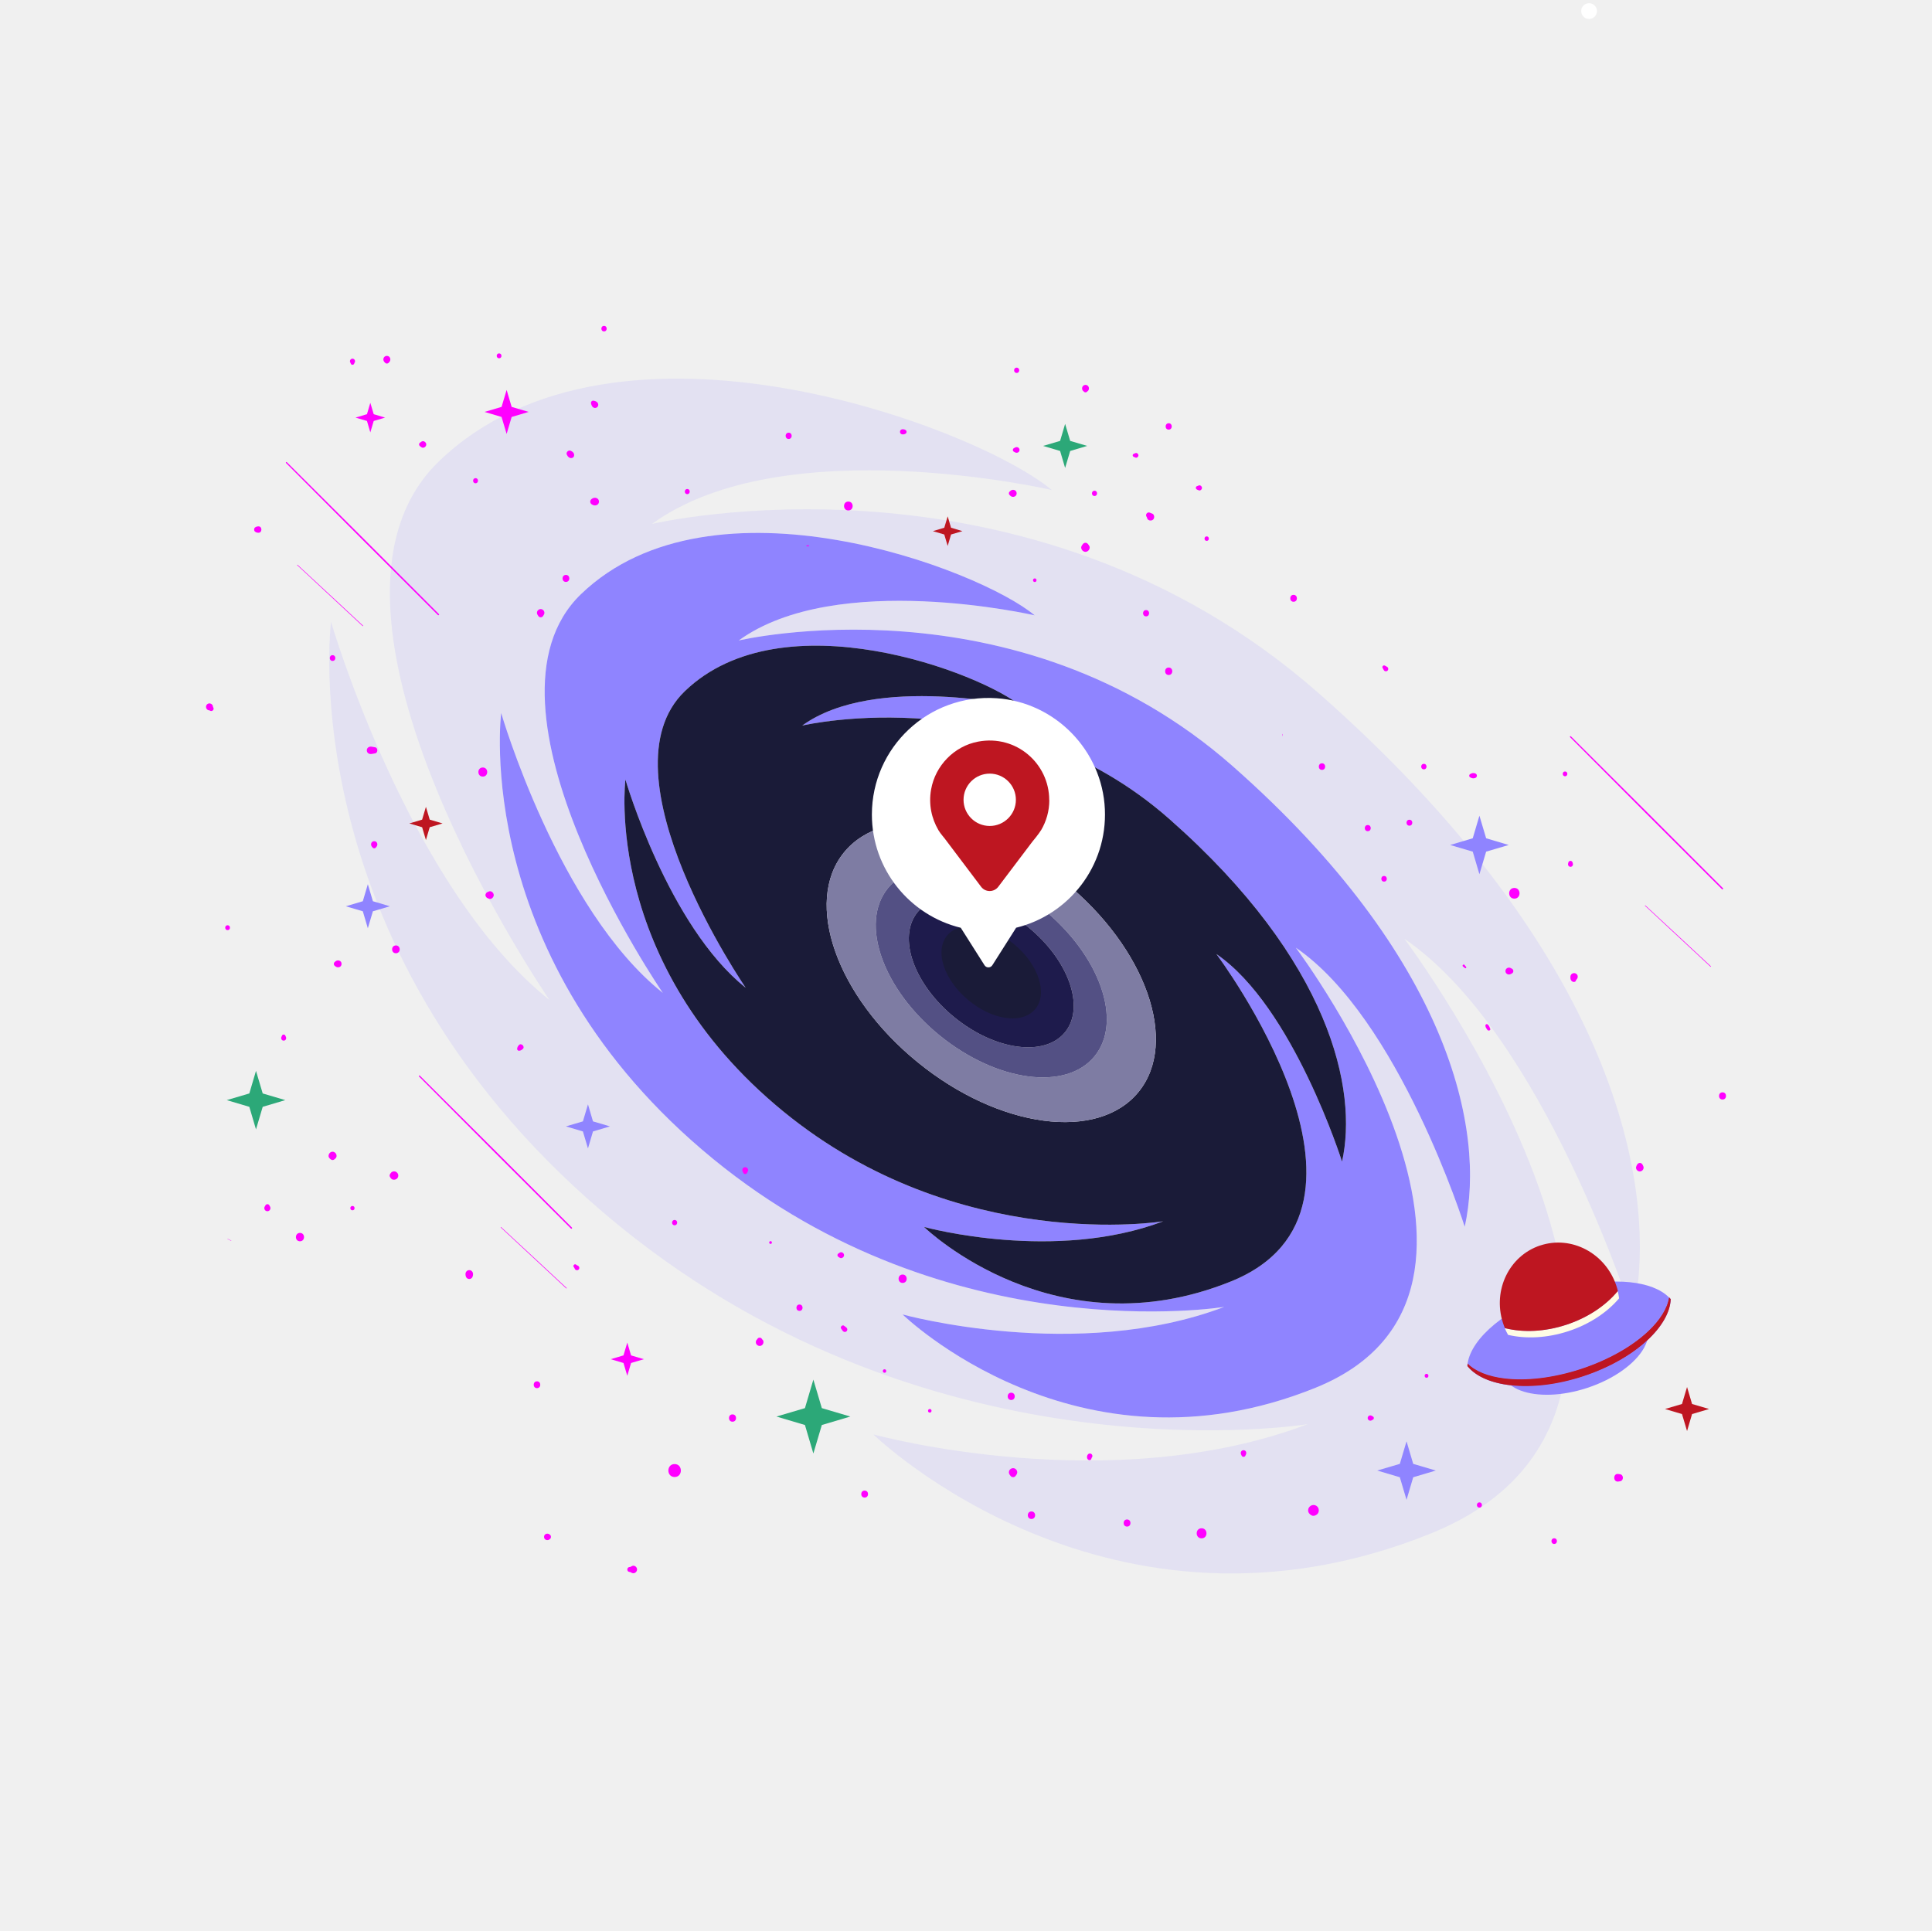
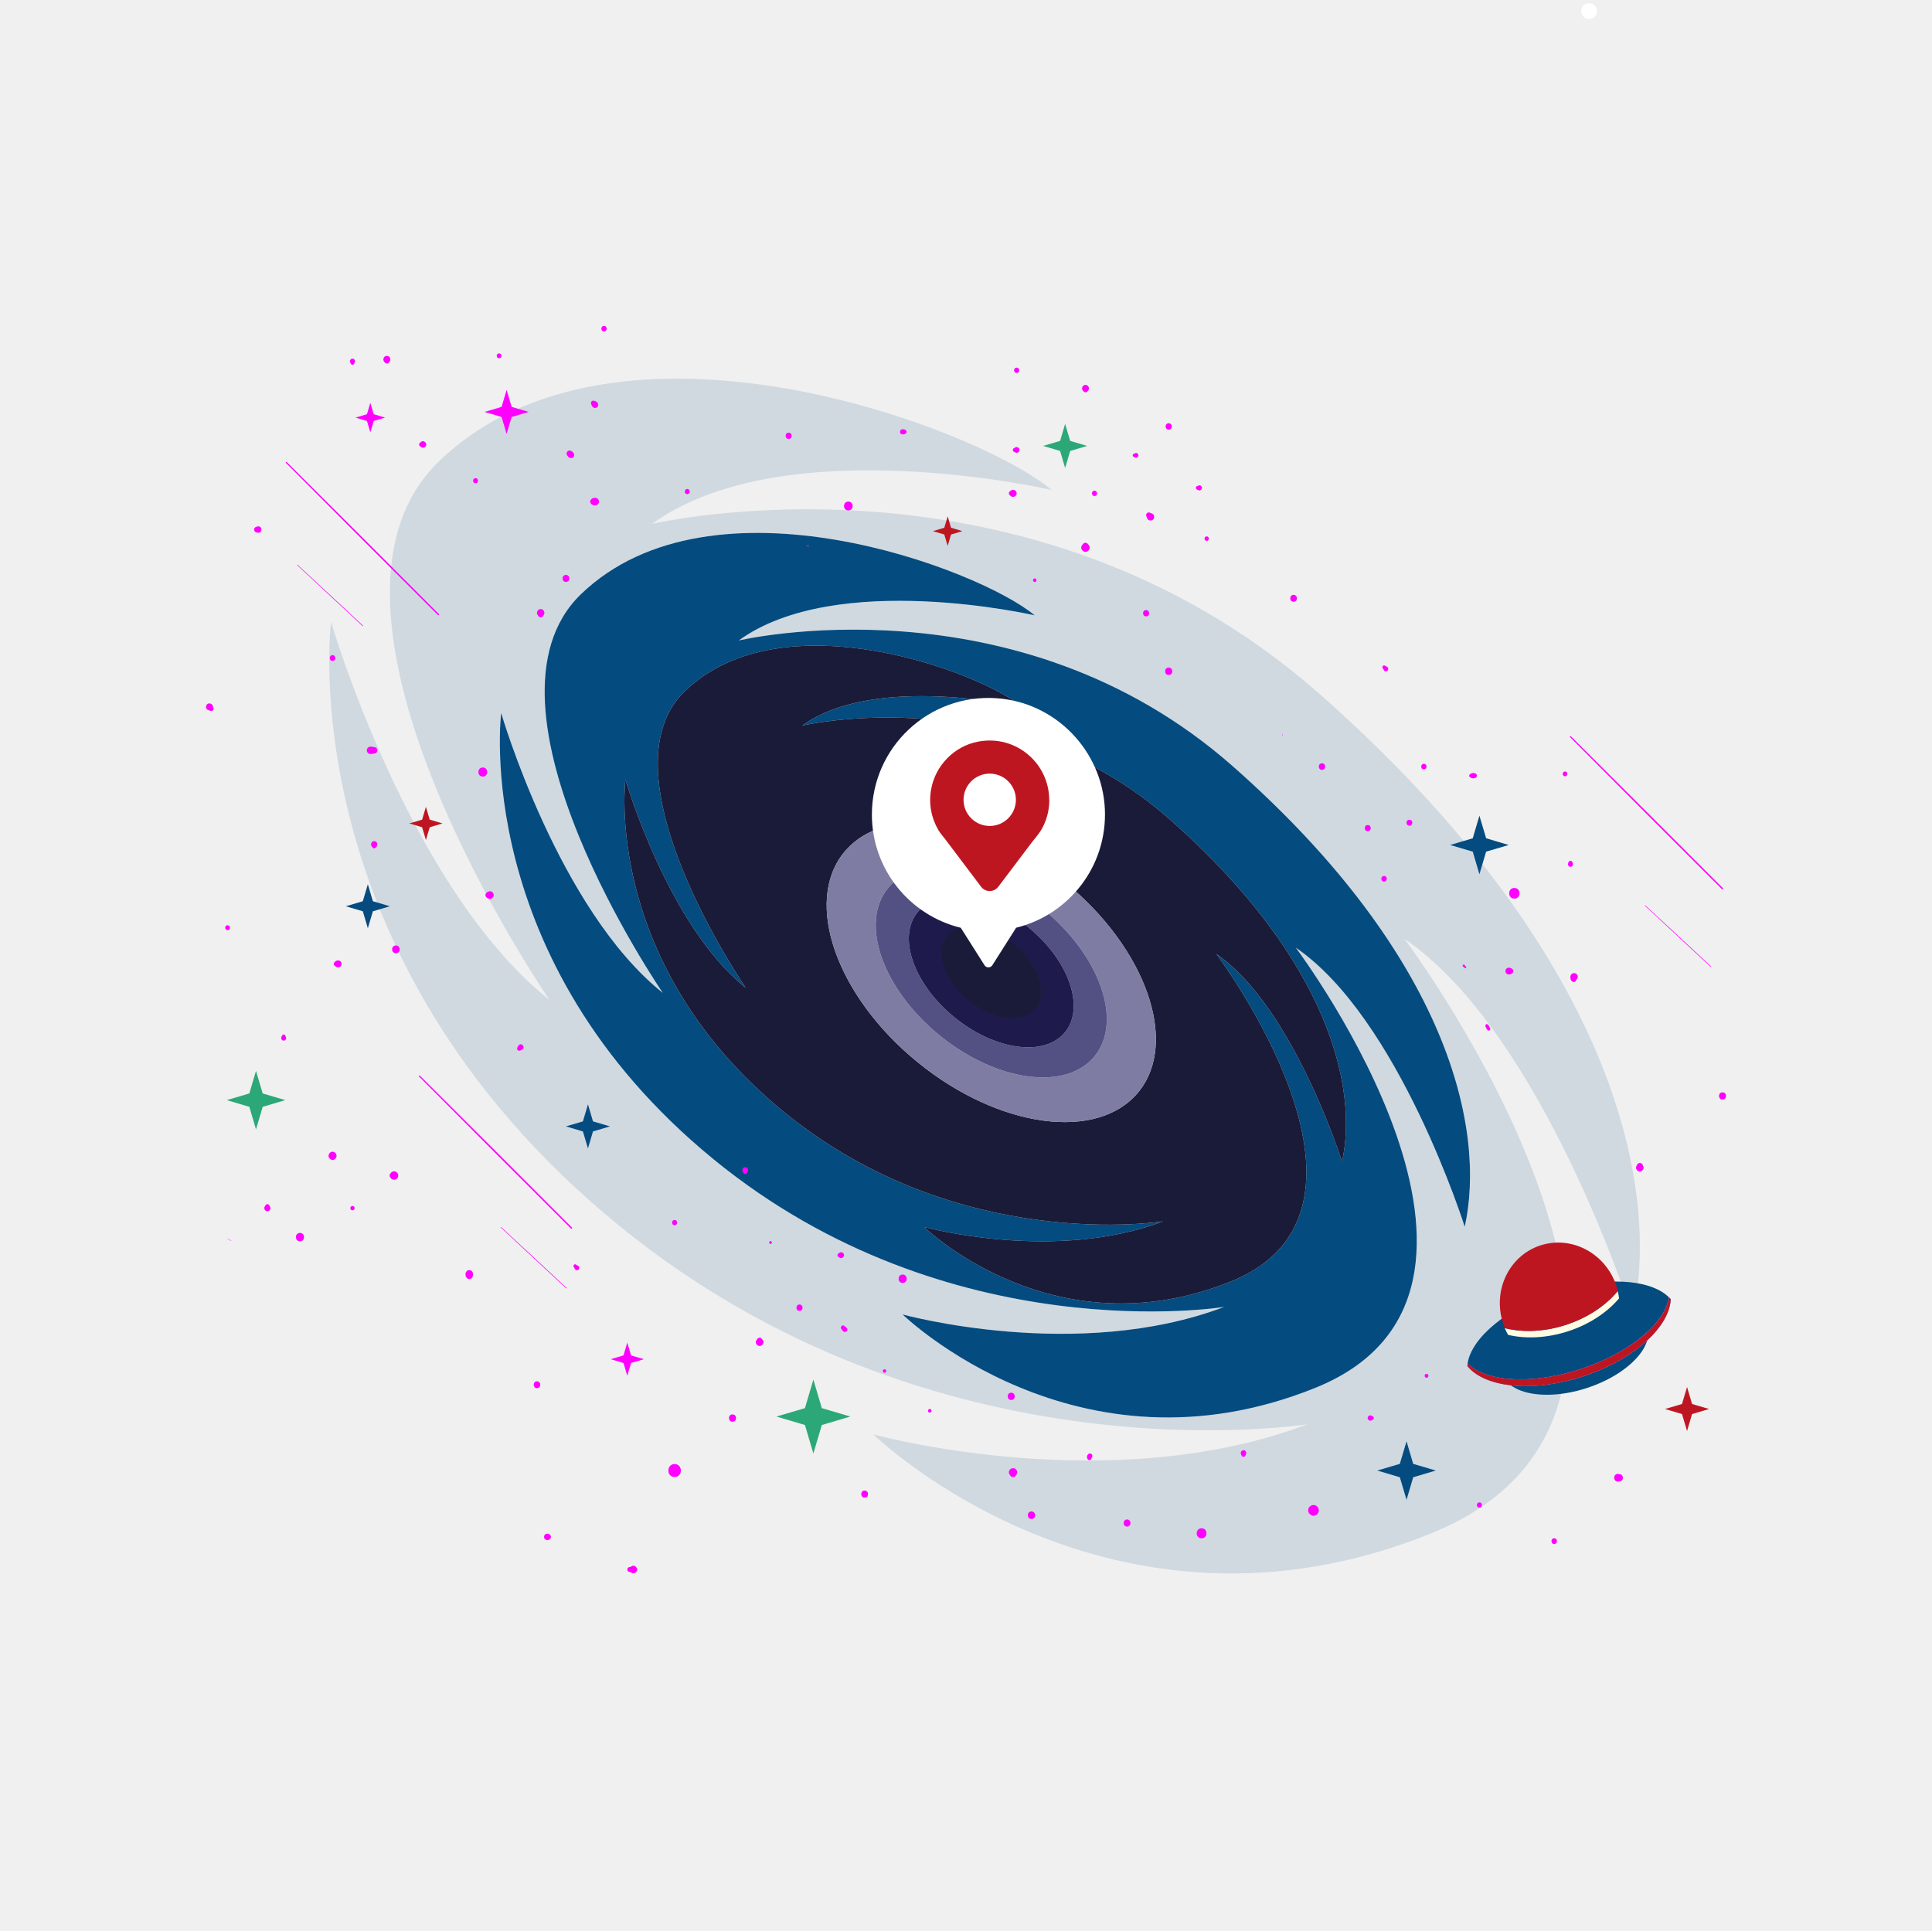
<svg xmlns="http://www.w3.org/2000/svg" id="Dome" viewBox="0 0 397.13 396.85">
  <defs>
    <style>
      .cls-1 {
      fill: #1e1b4c;
      }

      .cls-2 {
      fill: #fff;
      }

      .cls-3 {
      fill: #7e7ca3;
      }

      .cls-4 {
      opacity: .14;
      }

      .cls-4, .cls-5 {
-       fill: #8f84ff;
+       fill: #044b7f;
      }

      .cls-6 {
      fill: #535084;
      }

      .cls-7 {
      fill: #2ca878;
      }

      .cls-8 {
      fill: #7455e7;
      }

      .cls-9 {
      fill: #f0f;
      }

      .cls-10 {
      fill: #fffce5;
      }

      .cls-11 {
      fill: #1a1b38;
      }

      .cls-12 {
      fill: #be1621;
      }
    </style>
  </defs>
  <path class="cls-4" d="M335.6,270.5c5.93-26.71-4.17-74.78-64.42-127.89-60.26-53.11-137.16-34.9-137.16-34.9,27.12-19.7,82.16-6.98,82.16-6.98-15.14-12.76-89.47-41.08-125.96-5.88-32.1,30.96,22.73,110.72,22.73,110.72-29-23.09-44.9-77.72-44.9-77.72,0,0-8.77,68.44,58.89,123.86,65.43,53.59,141.89,41.06,141.89,41.06-40.46,15.34-88.36,2.36-89.31,2.11.58.56,48.77,47,114.66,20.34,66.29-26.83-5.5-122.23-5.5-122.23,28.63,19.54,46.92,77.51,46.92,77.51ZM301.08,252.19s-13.53-42.89-34.72-57.37c1.1,1.48,52.62,70.82,4.06,90.47-49.08,19.86-84.89-15.07-84.89-15.07,0,0,35.87,9.92,66.12-1.55,0,0-56.6,9.27-105.04-30.4-50.08-41.02-43.59-91.69-43.59-91.69,0,0,11.76,40.44,33.23,57.54,0,0-40.59-59.05-16.83-81.97,27.02-26.06,82.05-5.09,93.26,4.35,0,0-40.75-9.41-60.83,5.17,0,0,56.93-13.48,101.54,25.84,44.6,39.32,52.08,74.9,47.69,94.68Z" />
  <path class="cls-5" d="M301.08,252.19c4.39-19.78-3.09-55.36-47.69-94.68-44.61-39.32-101.54-25.84-101.54-25.84,20.08-14.58,60.83-5.17,60.83-5.17-11.21-9.44-66.24-30.41-93.26-4.35-23.76,22.92,16.83,81.97,16.83,81.97-21.47-17.1-33.23-57.54-33.23-57.54,0,0-6.49,50.67,43.59,91.69,48.44,39.67,105.04,30.4,105.04,30.4-30.25,11.47-66.12,1.55-66.12,1.55,0,0,35.81,34.93,84.89,15.07,48.56-19.65-2.96-88.99-4.06-90.47,21.19,14.48,34.72,57.37,34.72,57.37ZM275.86,238.81s-10.07-31.92-25.83-42.68c0,0,39.53,52.52,3.03,67.29-36.06,14.59-62.49-10.57-63.13-11.19.67.18,26.96,7.26,49.17-1.16,0,0-42.1,6.89-78.12-22.61-37.25-30.51-32.42-68.2-32.42-68.2,0,0,8.75,30.08,24.72,42.8,0,0-30.19-43.92-12.52-60.96,20.1-19.38,61.02-3.79,69.36,3.23,0,0-30.28-6.99-45.22,3.83,1.05-.24,42.74-9.64,75.49,19.23,33.18,29.24,38.74,55.71,35.47,70.42Z" />
  <path class="cls-11" d="M275.86,238.81c3.27-14.71-2.29-41.18-35.47-70.42-32.75-28.87-74.44-19.47-75.49-19.23,14.94-10.82,45.22-3.83,45.22-3.83-8.34-7.02-49.26-22.61-69.36-3.23-17.67,17.04,12.52,60.96,12.52,60.96-15.97-12.72-24.72-42.8-24.72-42.8,0,0-4.83,37.69,32.42,68.2,36.02,29.5,78.12,22.61,78.12,22.61-22.21,8.42-48.5,1.34-49.17,1.16.64.62,27.07,25.78,63.13,11.19,36.5-14.77-3.03-67.29-3.03-67.29,15.76,10.76,25.83,42.68,25.83,42.68ZM234.05,224.46c-8.33,10.25-28.64,7.55-45.36-6.04-16.73-13.58-23.54-32.91-15.22-43.16,8.33-10.25,28.64-7.54,45.36,6.04,16.73,13.59,23.54,32.91,15.22,43.16Z" />
  <path class="cls-3" d="M218.83,181.3c-16.72-13.58-37.03-16.29-45.36-6.04-8.32,10.25-1.51,29.58,15.22,43.16,16.72,13.59,37.03,16.29,45.36,6.04,8.32-10.25,1.51-29.57-15.22-43.16ZM225.01,217.12c-5.84,7.2-20.09,5.3-31.83-4.23-11.74-9.54-16.52-23.1-10.67-30.29,5.84-7.19,20.09-5.3,31.83,4.24,11.74,9.53,16.52,23.09,10.67,30.28Z" />
  <path class="cls-6" d="M214.34,186.84c-11.74-9.54-25.99-11.43-31.83-4.24-5.85,7.19-1.07,20.75,10.67,30.29,11.74,9.53,25.99,11.43,31.83,4.23,5.85-7.19,1.07-20.75-10.67-30.28ZM218.93,212.19c-4.17,5.13-14.34,3.78-22.72-3.03s-11.79-16.49-7.62-21.62c4.17-5.14,14.34-3.78,22.72,3.02,8.38,6.81,11.79,16.49,7.62,21.63Z" />
  <path class="cls-1" d="M211.31,190.56c-8.38-6.8-18.55-8.16-22.72-3.02-4.17,5.13-.76,14.81,7.62,21.62s18.55,8.16,22.72,3.03c4.17-5.14.76-14.82-7.62-21.63ZM212.42,207.12c-2.45,2.93-8.32,2.06-13.11-1.95-4.78-4.01-6.67-9.63-4.21-12.56,2.45-2.93,8.32-2.06,13.11,1.94,4.78,4.01,6.67,9.63,4.21,12.57Z" />
  <g>
    <path class="cls-11" d="M212.42,207.12c-2.45,2.93-8.32,2.06-13.11-1.95-4.78-4.01-6.67-9.63-4.21-12.56,2.45-2.93,8.32-2.06,13.11,1.94,4.78,4.01,6.67,9.63,4.21,12.57Z" />
    <path class="cls-11" d="M208.15,209.36c-.47,0-.97-.04-1.48-.11-2.57-.38-5.29-1.69-7.68-3.69-2.38-2-4.15-4.45-4.97-6.91-.85-2.54-.6-4.8.7-6.36,2.62-3.14,8.82-2.29,13.81,1.88,4.98,4.18,6.9,10.14,4.27,13.27h0c-1.05,1.26-2.67,1.92-4.66,1.92ZM199.39,191.36c-1.63,0-3.02.51-3.91,1.57-1.07,1.28-1.26,3.19-.52,5.4.77,2.28,2.42,4.58,4.67,6.46,2.25,1.88,4.8,3.11,7.18,3.47,2.31.34,4.15-.18,5.22-1.45h0c2.27-2.72.41-8.04-4.15-11.87-2.79-2.33-5.94-3.57-8.5-3.57Z" />
  </g>
  <polygon class="cls-12" points="194.8 106.15 194.1 108.49 191.76 109.19 194.1 109.88 194.8 112.23 195.49 109.88 197.83 109.19 195.49 108.49 194.8 106.15" />
  <polygon class="cls-12" points="346.78 285.14 345.74 288.63 342.25 289.66 345.74 290.7 346.78 294.19 347.81 290.7 351.31 289.66 347.81 288.63 346.78 285.14" />
  <polygon class="cls-5" points="75.61 181.78 74.58 185.27 71.09 186.31 74.58 187.34 75.61 190.83 76.65 187.34 80.14 186.31 76.65 185.27 75.61 181.78" />
  <polygon class="cls-5" points="120.86 227.03 119.82 230.53 116.33 231.56 119.82 232.6 120.86 236.09 121.89 232.6 125.38 231.56 121.89 230.53 120.86 227.03" />
  <polygon class="cls-7" points="218.94 87.14 217.91 90.64 214.42 91.67 217.91 92.71 218.94 96.2 219.98 92.71 223.47 91.67 219.98 90.64 218.94 87.14" />
  <polygon class="cls-7" points="167.19 283.62 165.46 289.48 159.6 291.21 165.46 292.95 167.19 298.81 168.93 292.95 174.79 291.21 168.93 289.48 167.19 283.62" />
  <polygon class="cls-12" points="87.55 165.87 86.77 168.5 84.14 169.28 86.77 170.06 87.55 172.69 88.33 170.06 90.97 169.28 88.33 168.5 87.55 165.87" />
  <polygon class="cls-5" points="289.12 296.3 287.74 300.94 283.1 302.31 287.74 303.69 289.12 308.33 290.49 303.69 295.13 302.31 290.49 300.94 289.12 296.3" />
  <polygon class="cls-7" points="52.62 220.15 51.25 224.79 46.61 226.16 51.25 227.54 52.62 232.18 54 227.54 58.64 226.16 54 224.79 52.62 220.15" />
  <polygon class="cls-5" points="304.1 167.69 302.73 172.33 298.09 173.71 302.73 175.08 304.1 179.72 305.48 175.08 310.12 173.71 305.48 172.33 304.1 167.69" />
  <path class="cls-2" d="M227.11,166.36c.52,11.74-7.42,21.72-18.24,24.36l-4.89,7.71c-.38.59-1.24.59-1.61,0l-4.88-7.7c-10.49-2.55-18.27-12.01-18.27-23.28,0-13.79,11.65-24.87,25.64-23.91,12.06.82,21.72,10.76,22.25,22.83Z" />
  <path class="cls-12" d="M215.67,164.47c0-7.53-6.81-13.48-14.61-12.01-4.91.92-8.81,4.93-9.67,9.84-.54,3.07.1,5.96,1.5,8.35h0l.03.05c.47.79,1.06,1.36,1.65,2.19l7.1,9.41c.88,1.17,2.64,1.17,3.53,0l6.99-9.25s1.3-1.55,1.78-2.35l.03-.03h0c1.07-1.82,1.69-3.92,1.69-6.18ZM203.44,169.8c-2.97,0-5.38-2.41-5.38-5.38s2.41-5.38,5.38-5.38,5.38,2.41,5.38,5.38-2.41,5.38-5.38,5.38Z" />
  <circle class="cls-2" cx="326.64" cy="2.28" r="1.62" />
  <path class="cls-5" d="M338.59,275.56c-.15.51-.37,1.02-.65,1.53-1.78,3.2-6.11,6.4-11.67,8.23-5.25,1.73-10.33,1.82-13.69.55-.77-.29-1.45-.66-2.03-1.09,4.31.48,9.55-.1,14.92-1.86,5.37-1.77,9.93-4.41,13.11-7.36Z" />
  <path class="cls-5" d="M343.07,266.71c-.33,2.26-1.86,4.68-4.28,6.96-3.24,3.06-8.08,5.88-13.82,7.76-2.76.91-5.49,1.52-8.07,1.85-2.77.35-5.37.38-7.66.1-3.3-.4-5.96-1.44-7.57-3.06.78-5.29,8.07-11.43,18.09-14.72,1.04-.34,2.08-.64,3.11-.9,8.83-2.23,16.81-1.39,20.19,2.01Z" />
  <path class="cls-8" d="M343.42,267.09c-.12,2.76-1.89,5.74-4.84,8.47-3.18,2.94-7.74,5.59-13.11,7.36-5.37,1.77-10.61,2.34-14.92,1.86-3.99-.44-7.18-1.8-8.92-3.95.01-.17.03-.34.05-.51,1.61,1.62,4.27,2.66,7.57,3.06,4.42.54,9.99-.07,15.73-1.95,5.74-1.89,10.58-4.7,13.82-7.76,2.42-2.28,3.94-4.7,4.28-6.96.12.12.24.25.35.38Z" />
  <path class="cls-10" d="M332.53,265.4c.12.5.22,1.01.28,1.51-1.21,1.43-2.71,2.75-4.45,3.89-1.76,1.16-3.77,2.14-5.97,2.86s-4.37,1.12-6.47,1.24c-2.09.12-4.1-.05-5.93-.48-.24-.42-.45-.86-.65-1.32.01-.01.03-.03.04-.05,2.08.51,4.39.68,6.8.48,1.88-.16,3.82-.55,5.77-1.19,1.95-.64,3.76-1.49,5.37-2.48,2.08-1.28,3.84-2.8,5.21-4.46Z" />
  <path class="cls-12" d="M343.42,267.09c-.12,2.76-1.89,5.74-4.84,8.47-3.18,2.94-7.74,5.59-13.11,7.36-5.37,1.77-10.61,2.34-14.92,1.86-3.99-.44-7.18-1.8-8.92-3.95.01-.17.03-.34.05-.51,1.61,1.62,4.27,2.66,7.57,3.06,4.42.54,9.99-.07,15.73-1.95,5.74-1.89,10.58-4.7,13.82-7.76,2.42-2.28,3.94-4.7,4.28-6.96.12.12.24.25.35.38Z" />
  <path class="cls-12" d="M316.62,256.03c-6.37,2.1-9.8,9.14-7.72,15.8h0c.02.06.04.12.06.19.11.34.24.68.38,1.01.02,0,.05.01.07.02h0c3.7.92,8.13.75,12.57-.71,4.46-1.47,8.15-3.99,10.58-6.94,0-.02-.01-.05-.02-.07h0c-.08-.32-.17-.65-.28-.97-2.21-6.71-9.21-10.44-15.65-8.32Z" />
  <g>
    <polygon class="cls-9" points="76.12 82.81 75.43 85.15 73.08 85.85 75.43 86.54 76.12 88.89 76.82 86.54 79.16 85.85 76.82 85.15 76.12 82.81" />
    <polygon class="cls-9" points="128.94 276.01 128.16 278.64 125.53 279.42 128.16 280.2 128.94 282.83 129.72 280.2 132.35 279.42 129.72 278.64 128.94 276.01" />
    <polygon class="cls-9" points="104.14 80.16 103.1 83.65 99.61 84.68 103.1 85.72 104.14 89.21 105.17 85.72 108.66 84.68 105.17 83.65 104.14 80.16" />
    <path class="cls-9" d="M281.95,291.05c.09.05.19.11.28.16.23.13.23.49,0,.62-.09.05-.19.11-.28.16-.36.21-.82-.06-.82-.47,0-.42.46-.68.82-.47Z" />
    <path class="cls-9" d="M240.23,137.23c.98,0,.98,1.53,0,1.53-.98,0-.98-1.53,0-1.53Z" />
    <path class="cls-9" d="M110.38,283.97c.9,0,.9,1.4,0,1.4s-.9-1.4,0-1.4Z" />
    <path class="cls-9" d="M96.46,261.11c.45,0,.75.36.78.78,0,.1,0,.18-.02.28-.05.41-.31.76-.76.76s-.71-.35-.76-.76c-.01-.1-.02-.18-.02-.28.03-.42.33-.78.78-.78Z" />
    <path class="cls-9" d="M162.11,88.95c.83,0,.83,1.29,0,1.29s-.83-1.29,0-1.29Z" />
    <path class="cls-9" d="M174.38,103.11c1.18,0,1.18,1.83,0,1.83s-1.18-1.83,0-1.83Z" />
    <path class="cls-9" d="M165.83,112.12c.12,0,.25-.01.37-.02.14,0,.14.23,0,.22-.12,0-.25-.01-.37-.02-.11,0-.11-.17,0-.17Z" />
    <path class="cls-9" d="M116.33,118.19c.93,0,.93,1.44,0,1.44-.93,0-.93-1.44,0-1.44Z" />
    <path class="cls-9" d="M222.37,112.15l.19-.26c.3-.41.82-.41,1.11,0l.19.26c.39.55-.14,1.3-.74,1.3s-1.14-.75-.74-1.3Z" />
    <path class="cls-9" d="M207.52,101.08c.06-.06.13-.12.19-.18.47-.43,1.27-.15,1.27.52s-.8.95-1.27.52c-.06-.06-.13-.12-.19-.18-.19-.17-.19-.52,0-.69Z" />
    <path class="cls-9" d="M212.7,118.91c.48,0,.48.74,0,.74s-.48-.74,0-.74Z" />
    <path class="cls-9" d="M235.58,125.42c.83,0,.83,1.29,0,1.29s-.83-1.29,0-1.29Z" />
    <path class="cls-9" d="M121.63,102.56c.15-.11.3-.18.48-.21.5-.1,1.01.22,1.01.77,0,.55-.51.86-1.01.77-.18-.04-.33-.1-.48-.21-.41-.3-.41-.81,0-1.11Z" />
    <path class="cls-9" d="M302.17,159.15c.34-.22.67-.31,1.06-.16.47.18.47.77,0,.95-.39.15-.72.06-1.06-.16-.23-.15-.23-.47,0-.62Z" />
    <path class="cls-9" d="M292.68,157.03c.73,0,.73,1.13,0,1.13s-.73-1.13,0-1.13Z" />
    <path class="cls-9" d="M289.71,168.52c.79,0,.79,1.22,0,1.22s-.79-1.22,0-1.22Z" />
    <path class="cls-9" d="M281.15,169.61c.82,0,.82,1.26,0,1.26s-.82-1.26,0-1.26Z" />
    <path class="cls-9" d="M284.5,180.08c.75,0,.75,1.16,0,1.16s-.75-1.16,0-1.16Z" />
    <path class="cls-9" d="M271.74,156.92c.87,0,.87,1.35,0,1.35s-.87-1.35,0-1.35Z" />
    <path class="cls-9" d="M305.83,210.63c.26.23.37.53.49.85.14.36-.38.51-.58.24-.19-.25-.36-.49-.41-.81-.04-.29.26-.49.49-.29Z" />
    <path class="cls-9" d="M301.03,198.36c.11.14.22.28.33.42.13.17-.06.36-.23.23-.14-.11-.28-.22-.42-.33-.23-.18.14-.56.32-.32Z" />
    <path class="cls-9" d="M310.53,199.01c.09.05.19.1.28.15.35.19.35.75,0,.94-.09.05-.19.1-.28.15-.48.25-1.08-.06-1.08-.62,0-.56.61-.87,1.08-.62Z" />
    <path class="cls-9" d="M311.28,182.54c1.42,0,1.42,2.2,0,2.2s-1.42-2.2,0-2.2Z" />
    <path class="cls-9" d="M322.32,177.55c.02-.09.04-.17.07-.26.12-.42.73-.42.85,0,.03.09.05.17.07.26.08.32-.15.65-.49.65s-.57-.33-.49-.65Z" />
    <path class="cls-9" d="M321.7,158.6c.63,0,.63.98,0,.98s-.63-.98,0-.98Z" />
    <path class="cls-9" d="M284.68,136.84c.15.08.3.17.44.25.28.16.32.55.1.77-.22.22-.61.18-.77-.1-.08-.15-.17-.3-.25-.44-.17-.31.17-.65.48-.48Z" />
    <path class="cls-9" d="M265.9,122.29c.91,0,.91,1.42,0,1.42s-.91-1.42,0-1.42Z" />
    <path class="cls-9" d="M246.08,99.94c.11-.05.22-.09.33-.14.32-.13.66.2.66.5,0,.31-.34.64-.66.5-.11-.05-.22-.09-.33-.14-.36-.15-.36-.59,0-.74Z" />
    <path class="cls-9" d="M236.42,105.41c.1.06.18.11.29.13.57.1.7.89.33,1.26s-1.16.24-1.26-.33c-.02-.11-.07-.19-.13-.29-.27-.49.27-1.03.76-.76Z" />
    <path class="cls-9" d="M224.98,100.88c.7,0,.7,1.09,0,1.09s-.7-1.09,0-1.09Z" />
    <path class="cls-9" d="M233.07,93.29c.11-.05.22-.09.33-.14.29-.12.61.18.61.46,0,.28-.31.58-.61.46-.11-.05-.22-.09-.33-.14-.32-.13-.32-.52,0-.65Z" />
    <path class="cls-9" d="M223.12,79.12c.74,0,.98.98.37,1.36,0,0,0,0,0,0-.19.24-.53.24-.72,0,0,0,0,0,0,0-.61-.38-.37-1.36.37-1.36Z" />
    <path class="cls-9" d="M208.98,75.58c.7,0,.7,1.09,0,1.09s-.7-1.09,0-1.09Z" />
    <path class="cls-9" d="M208.4,92.14c.09-.05.19-.1.28-.15.39-.21.89.05.89.51,0,.46-.5.71-.89.51-.09-.05-.19-.1-.28-.15-.27-.14-.27-.57,0-.72Z" />
    <path class="cls-9" d="M185.69,88.25c.17.02.31.05.45.15.28.19.28.57,0,.75-.14.09-.28.13-.45.15-.34.05-.69-.14-.69-.53,0-.39.35-.57.69-.53Z" />
    <path class="cls-9" d="M240.23,87.01c.84,0,.84,1.31,0,1.31s-.84-1.31,0-1.31Z" />
    <path class="cls-9" d="M248.04,110.27c.59,0,.59.92,0,.92s-.59-.92,0-.92Z" />
    <path class="cls-9" d="M332.58,303.01c.16.01.32.04.48.07.71.15.71,1.28,0,1.43-.16.03-.31.06-.48.07-1.02.07-1.02-1.65,0-1.57Z" />
    <path class="cls-9" d="M319.47,316.24c.75,0,.75,1.16,0,1.16s-.75-1.16,0-1.16Z" />
    <path class="cls-9" d="M354.07,224.56c.96,0,.96,1.48,0,1.48-.96,0-.96-1.48,0-1.48Z" />
    <path class="cls-9" d="M322.83,200.61c.05-.19.18-.36.35-.46.3-.17.68-.12.92.12.37.37.21.92-.13,1.18,0,.21-.15.41-.41.42-.49.02-.81-.49-.75-.95-.02-.11-.01-.21.02-.31Z" />
    <path class="cls-9" d="M270.55,309.54c.7.41.73,1.5,0,1.9-.31.17-.61.27-.95.09-.4-.22-.71-.55-.71-1.04,0-.83.94-1.37,1.66-.95Z" />
    <path class="cls-9" d="M129.98,321.92c-.14.05-.25.11-.36.19-.1.02-.21.04-.31.06-.48.09-.48.88,0,.97.1.02.21.04.31.06.11.08.22.15.36.19.47.16.97-.26.97-.74s-.49-.9-.97-.74Z" />
    <path class="cls-9" d="M113.09,315.56s-.07-.06-.1-.09c-.43-.38-1.16-.14-1.16.48s.73.86,1.16.48c.03-.03.07-.06.1-.09.22-.19.22-.59,0-.79Z" />
    <path class="cls-9" d="M336.33,239.84c.05-.17.12-.33.22-.47.27-.39.79-.39,1.05,0,.1.15.16.3.22.47.15.48-.26.98-.75.98s-.9-.5-.75-.98Z" />
    <path class="cls-9" d="M172.33,257.7l.27-.18c.39-.26.9.08.9.52,0,.43-.52.77-.9.52l-.27-.18c-.25-.17-.25-.51,0-.68Z" />
    <path class="cls-9" d="M293.23,282.43c.52,0,.52.81,0,.81s-.52-.81,0-.81Z" />
    <path class="cls-9" d="M207.86,286.31c.97,0,.97,1.5,0,1.5s-.97-1.5,0-1.5Z" />
    <path class="cls-9" d="M191.12,289.66c.48,0,.48.74,0,.74s-.48-.74,0-.74Z" />
    <path class="cls-9" d="M173.49,272.55c.14.1.28.2.42.3.27.19.36.57.11.82-.25.25-.63.17-.82-.11-.1-.14-.2-.28-.3-.42-.25-.35.25-.85.6-.6Z" />
    <path class="cls-9" d="M155.68,275.29s0-.02.01-.03c.15-.35.77-.35.92,0,0,.01.01.02.02.04.13.1.23.22.28.4.11.41-.14.85-.55.97-.41.11-.85-.14-.97-.55-.09-.33.04-.63.28-.82Z" />
    <path class="cls-9" d="M138.67,250.8c.7,0,.7,1.09,0,1.09s-.7-1.09,0-1.09Z" />
    <path class="cls-9" d="M153.18,239.95c.55,0,.78.65.43,1.04.04-.05.03-.03-.01.06-.16.41-.68.41-.84,0-.04-.09-.05-.11-.01-.06-.35-.39-.12-1.04.43-1.04Z" />
    <path class="cls-9" d="M158.39,255.15c.37,0,.37.57,0,.57s-.37-.57,0-.57Z" />
    <path class="cls-9" d="M185.54,262.02c1.11,0,1.11,1.72,0,1.72s-1.11-1.72,0-1.72Z" />
    <path class="cls-9" d="M255.61,298.13c.46,0,.69.48.5.87-.05.1-.09.19-.14.29-.13.27-.58.27-.72,0-.05-.1-.09-.19-.14-.29-.19-.38.04-.87.5-.87Z" />
    <path class="cls-9" d="M181.82,281.49c.46,0,.46.72,0,.72s-.46-.72,0-.72Z" />
    <path class="cls-9" d="M164.34,268.18c.84,0,.84,1.31,0,1.31s-.84-1.31,0-1.31Z" />
    <path class="cls-9" d="M141.27,100.53c.67,0,.67,1.05,0,1.05s-.67-1.05,0-1.05Z" />
    <path class="cls-9" d="M122.05,82.38c.22.05.41.1.59.23.36.24.46.74.14,1.06-.33.33-.82.22-1.06-.14-.13-.19-.18-.38-.23-.59-.08-.35.22-.64.56-.56Z" />
    <path class="cls-9" d="M117.26,92.64c.46.19.88.56.73,1.12-.05.18-.2.33-.38.38-.55.15-.93-.27-1.12-.73-.17-.42.35-.93.76-.76Z" />
    <path class="cls-9" d="M86.36,90.99l.26-.19c.42-.3,1,.11,1,.57,0,.47-.58.88-1,.57-.09-.06-.17-.13-.26-.19-.29-.21-.29-.57,0-.77Z" />
    <path class="cls-9" d="M79.52,73.16c.66,0,.94.78.52,1.25-.06.06-.12.13-.18.19-.17.19-.51.19-.68,0-.06-.06-.12-.13-.18-.19-.42-.46-.14-1.25.52-1.25Z" />
    <path class="cls-9" d="M102.59,72.65c.65,0,.65,1,0,1s-.65-1,0-1Z" />
    <path class="cls-9" d="M124.16,67c.73,0,.73,1.13,0,1.13s-.73-1.13,0-1.13Z" />
    <path class="cls-9" d="M97.75,98.3c.67,0,.67,1.05,0,1.05s-.67-1.05,0-1.05Z" />
    <path class="cls-9" d="M72.45,73.73c.47,0,.7.58.38.91.02.03.02.06-.02.09-.1.35-.61.35-.71,0-.04-.04-.04-.07-.02-.09-.32-.33-.09-.91.38-.91Z" />
    <path class="cls-9" d="M42.55,144.81c.44-.44,1.23-.12,1.23.51,0,0,0,0,0,0,.02.04.04.09.07.13.23.43-.22.88-.66.66-.04-.02-.09-.04-.13-.07,0,0,0,0,0,0-.63,0-.95-.78-.51-1.23Z" />
    <path class="cls-9" d="M68.36,134.69c.76,0,.76,1.18,0,1.18s-.76-1.18,0-1.18Z" />
    <path class="cls-9" d="M76.38,153.5c.24.04.47.08.71.12.63.1.63,1.16,0,1.26-.24.04-.47.08-.71.12-.49.08-.98-.2-.98-.75,0-.54.49-.83.98-.75Z" />
    <path class="cls-9" d="M99.24,157.78c1.21,0,1.21,1.87,0,1.87-1.21,0-1.21-1.87,0-1.87Z" />
    <path class="cls-9" d="M99.94,183.6c.15-.19.36-.25.57-.34.48-.19.98.29.98.75s-.5.94-.98.75c-.21-.08-.43-.15-.57-.34-.21-.27-.21-.55,0-.82Z" />
    <path class="cls-9" d="M76.92,172.93c.62,0,.83.71.47,1.14-.06.07-.11.13-.17.2-.14.17-.46.17-.6,0-.06-.07-.11-.14-.17-.2-.36-.43-.15-1.14.47-1.14Z" />
    <path class="cls-9" d="M81.38,194.36c1.04,0,1.04,1.61,0,1.61-1.04,0-1.04-1.61,0-1.61Z" />
    <path class="cls-9" d="M68.76,197.8c.07-.06.13-.11.2-.17.47-.39,1.25-.16,1.25.52,0,.68-.78.91-1.25.52-.07-.06-.13-.11-.2-.17-.19-.16-.19-.53,0-.69Z" />
    <path class="cls-9" d="M150.57,290.77c.97,0,.97,1.5,0,1.5s-.97-1.5,0-1.5Z" />
    <path class="cls-9" d="M177.73,306.43c.93,0,.93,1.44,0,1.44s-.93-1.44,0-1.44Z" />
    <path class="cls-9" d="M212.02,310.72c-1,0-1,1.55,0,1.55s1-1.55,0-1.55Z" />
    <path class="cls-9" d="M246.99,314.18c-1.34,0-1.34,2.07,0,2.07s1.34-2.07,0-2.07Z" />
    <path class="cls-9" d="M138.67,300.98c1.71,0,1.71,2.66,0,2.66-1.71,0-1.71-2.66,0-2.66Z" />
    <path class="cls-9" d="M231.67,312.37c.94,0,.94,1.46,0,1.46s-.94-1.46,0-1.46Z" />
    <path class="cls-9" d="M304.1,308.86c.69,0,.69,1.07,0,1.07s-.69-1.07,0-1.07Z" />
    <path class="cls-9" d="M223.66,298.96c.24-.23.65-.19.82.11.13.23.06.5-.12.66.01.46-.53.6-.79.24-.22-.3-.17-.75.09-1Z" />
    <path class="cls-9" d="M118.39,259.97c.1.07.21.16.33.2.35.11.49.55.22.82-.27.27-.71.13-.82-.22-.04-.12-.13-.22-.2-.33-.2-.28.19-.67.48-.48Z" />
    <path class="cls-9" d="M106.31,215.53s.01-.04.02-.06c.02-.24.15-.41.32-.61.48-.56,1.36.32.8.8-.2.17-.38.31-.61.32-.02,0-.04.01-.06.02-.27.08-.55-.2-.47-.47Z" />
    <path class="cls-9" d="M80.24,241.27c.05-.07.11-.14.16-.21.18-.23.57-.3.84-.22.37.1.63.45.63.83,0,.3-.16.59-.43.74-.3.18-.81.16-1.04-.13-.05-.07-.11-.14-.16-.21-.21-.27-.21-.54,0-.8Z" />
    <path class="cls-9" d="M72.45,247.92c.58,0,.58.89,0,.89s-.58-.89,0-.89Z" />
    <path class="cls-9" d="M68.36,236.76c.67,0,1.14.92.58,1.4-.07.06-.13.11-.2.17-.23.2-.52.2-.76,0-.07-.06-.13-.11-.2-.17-.56-.48-.09-1.4.58-1.4Z" />
    <path class="cls-9" d="M54.42,248.05c.05-.09.11-.19.16-.28.17-.29.61-.29.77,0,.05.09.11.19.16.28.24.41-.06.95-.55.95s-.78-.54-.55-.95Z" />
    <path class="cls-9" d="M57.86,213.14c.05-.1.09-.19.14-.29.11-.23.51-.23.62,0,.05.1.09.19.14.29.17.35-.03.79-.45.79s-.62-.44-.45-.79Z" />
    <path class="cls-9" d="M46.78,190.21c.65,0,.65,1,0,1s-.65-1,0-1Z" />
    <path class="cls-9" d="M61.66,253.46c1.11,0,1.11,1.72,0,1.72s-1.11-1.72,0-1.72Z" />
    <path class="cls-9" d="M46.8,254.67c.25.12.5.25.74.37.03.02,0,.06-.03.05-.25-.12-.5-.25-.74-.37-.03-.02,0-.06.03-.05Z" />
    <path class="cls-9" d="M52.41,108.45c.23-.18.41-.22.69-.24.84-.04.84,1.35,0,1.31-.29-.01-.46-.06-.69-.24-.23-.18-.23-.65,0-.83Z" />
    <path class="cls-9" d="M111.14,125.21c.57,0,.97.65.66,1.15-.06.09-.11.18-.17.27-.23.37-.75.37-.98,0l-.17-.27c-.31-.5.09-1.15.66-1.15Z" />
    <path class="cls-9" d="M263.69,150.9v.37s-.06.04-.06,0v-.37s.06-.04.06,0Z" />
    <path class="cls-9" d="M277.06,276.61s.04.06,0,.06-.04-.06,0-.06Z" />
    <path class="cls-9" d="M207.41,302.45c.1-.37.45-.63.83-.63.3,0,.59.16.74.43.21.36.12.74-.13,1.04-.06.07-.11.13-.17.2-.2.24-.67.24-.88,0-.06-.07-.11-.13-.17-.2-.2-.24-.31-.52-.22-.84Z" />
    <path class="cls-9" d="M86.3,221.13c10.45,10.38,20.86,20.8,31.26,31.23.13.13-.07.33-.2.2-10.43-10.4-20.85-20.81-31.23-31.26-.11-.11.06-.28.17-.17Z" />
    <path class="cls-9" d="M58.96,95.01c10.45,10.38,20.86,20.8,31.26,31.23.13.13-.07.33-.2.2-10.43-10.4-20.85-20.81-31.23-31.26-.11-.11.06-.28.17-.17Z" />
    <path class="cls-9" d="M322.9,151.37c10.45,10.38,20.86,20.8,31.26,31.23.13.13-.07.33-.2.2-10.43-10.4-20.85-20.81-31.23-31.26-.11-.11.06-.28.17-.17Z" />
    <path class="cls-9" d="M103.01,252.27c4.5,4.16,8.98,8.33,13.46,12.51.06.05-.03.13-.09.08-4.49-4.17-8.98-8.34-13.45-12.52-.05-.04.03-.11.07-.07Z" />
    <path class="cls-9" d="M61.16,116.11c4.5,4.16,8.98,8.33,13.46,12.51.06.05-.03.13-.09.08-4.49-4.17-8.98-8.34-13.45-12.52-.05-.04.03-.11.07-.07Z" />
    <path class="cls-9" d="M338.22,186.14c4.5,4.16,8.98,8.33,13.46,12.51.06.05-.03.13-.09.08-4.49-4.17-8.98-8.34-13.45-12.52-.05-.04.03-.11.07-.07Z" />
  </g>
</svg>
